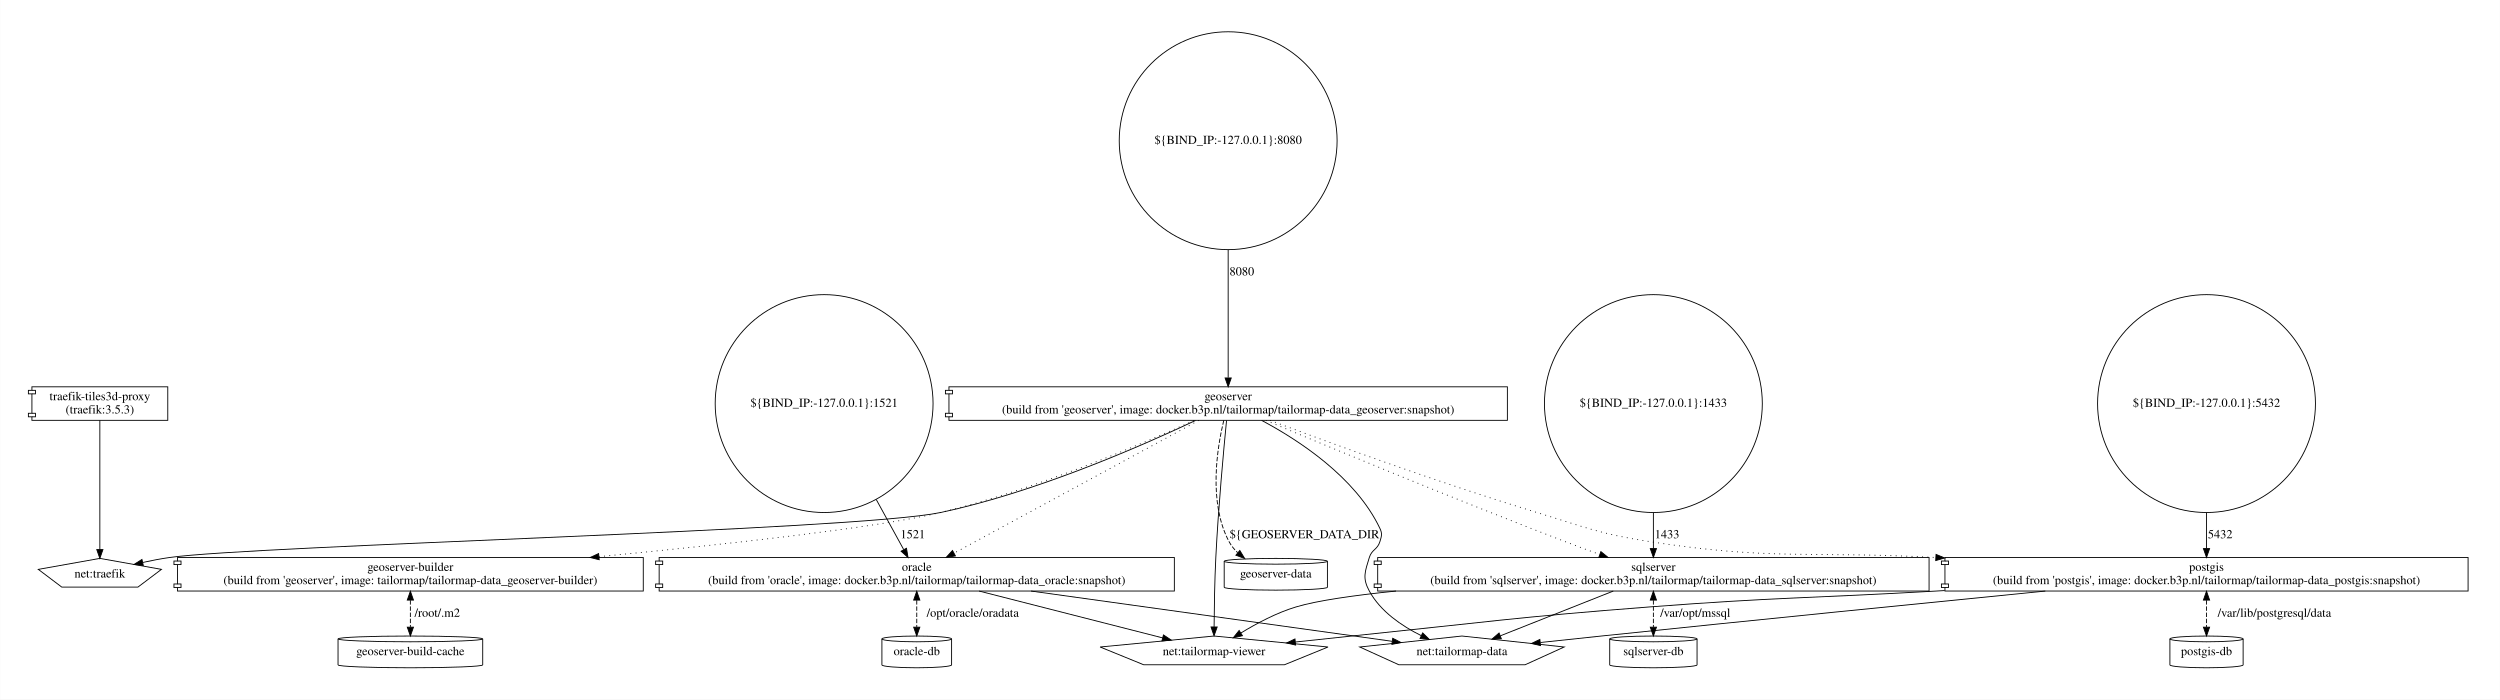
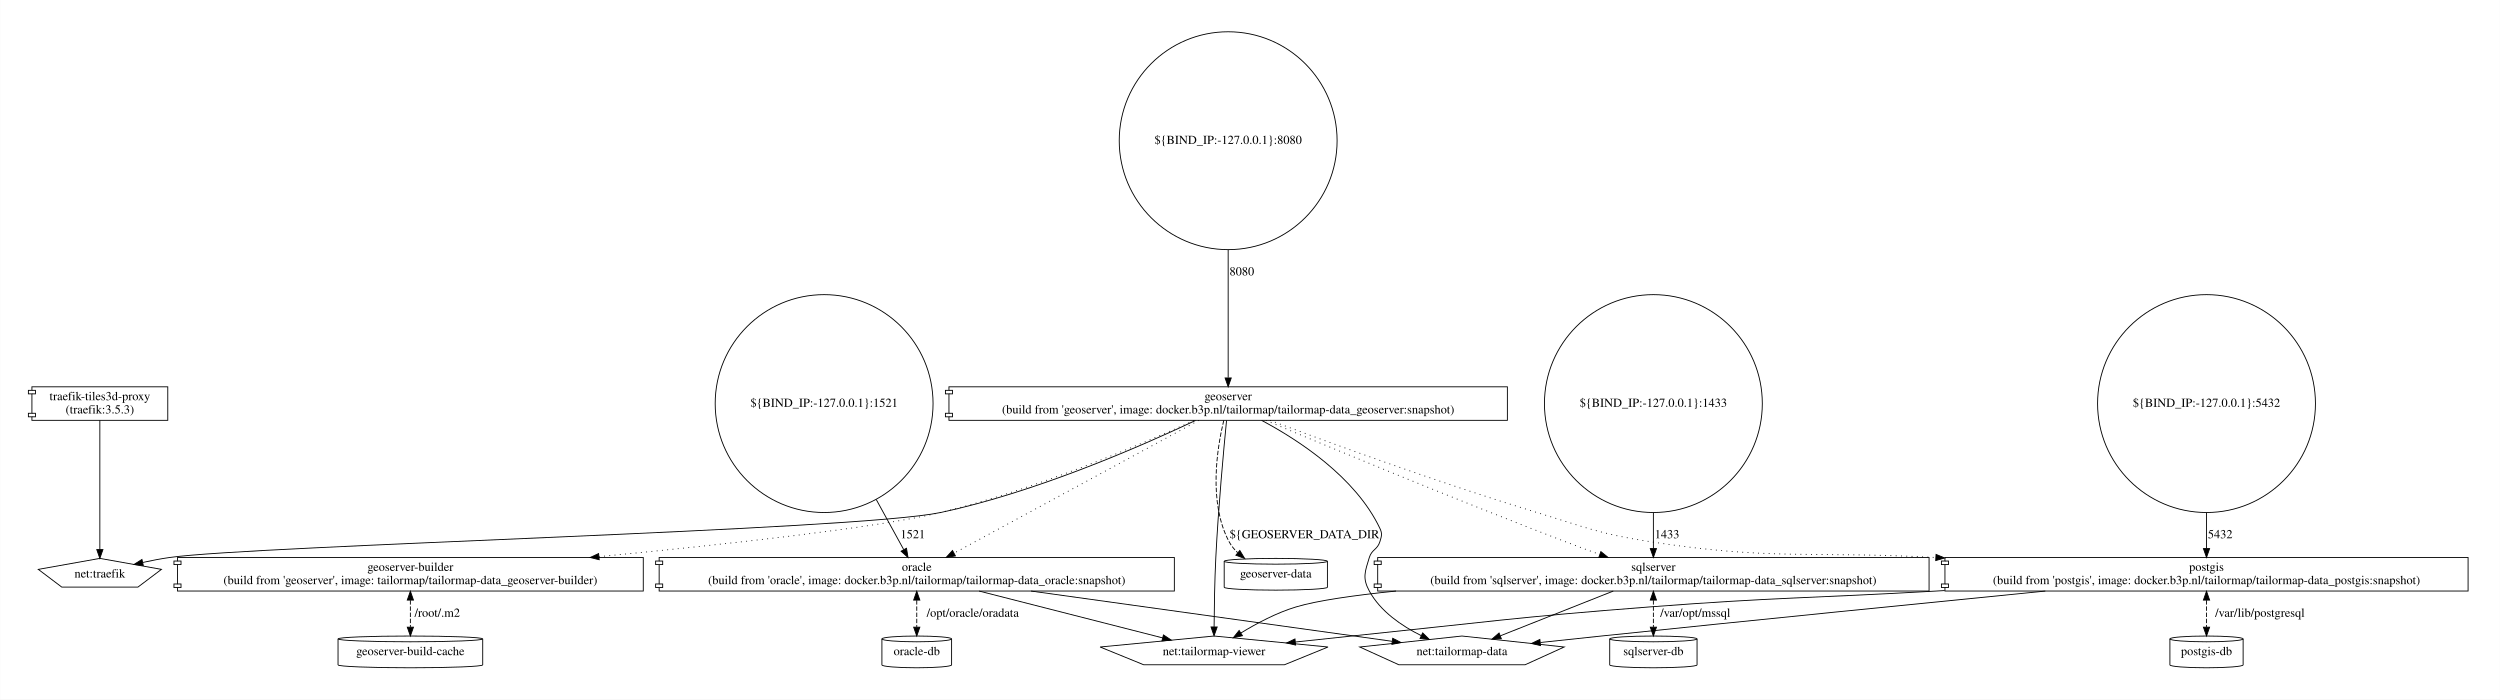
<svg xmlns="http://www.w3.org/2000/svg" width="2834pt" height="793pt" viewBox="0.00 0.00 2833.50 792.96">
  <g id="graph0" class="graph" transform="scale(1 1) rotate(0) translate(36 756.96)">
    <polygon fill="white" stroke="transparent" points="-36,36 -36,-756.96 2797.5,-756.96 2797.5,36 -36,36" />
    <g id="node1" class="node">
      <polygon fill="none" stroke="black" points="2761.5,-125 2168.5,-125 2168.5,-121 2164.5,-121 2164.5,-117 2168.5,-117 2168.5,-95 2164.5,-95 2164.5,-91 2168.5,-91 2168.5,-87 2761.5,-87 2761.5,-125" />
      <polyline fill="none" stroke="black" points="2168.5,-121 2172.5,-121 2172.5,-117 2168.5,-117 " />
      <polyline fill="none" stroke="black" points="2168.5,-95 2172.5,-95 2172.5,-91 2168.5,-91 " />
      <text text-anchor="middle" x="2465" y="-109.8" font-family="Times,serif" font-size="14.00">postgis</text>
      <text text-anchor="middle" x="2465" y="-94.8" font-family="Times,serif" font-size="14.00">(build from 'postgis', image: docker.b3p.nl/tailormap/tailormap-data_postgis:snapshot)</text>
    </g>
    <g id="node2" class="node">
      <polygon fill="none" stroke="black" points="1736.87,-23.56 1621,-36 1505.13,-23.56 1549.39,-3.44 1692.61,-3.44 1736.87,-23.56" />
      <text text-anchor="middle" x="1621" y="-14.3" font-family="Times,serif" font-size="14.00">net:tailormap-data</text>
    </g>
    <g id="edge1" class="edge">
      <path fill="none" stroke="black" d="M2282.25,-86.97C2144.03,-73.24 1949.55,-53.75 1779,-36 1756.63,-33.67 1732.49,-31.1 1709.97,-28.68" />
      <polygon fill="black" stroke="black" points="1710.07,-25.17 1699.75,-27.58 1709.32,-32.13 1710.07,-25.17" />
    </g>
    <g id="node3" class="node">
      <polygon fill="none" stroke="black" points="1469.19,-23.56 1340,-36 1210.81,-23.56 1260.16,-3.44 1419.84,-3.44 1469.19,-23.56" />
      <text text-anchor="middle" x="1340" y="-14.3" font-family="Times,serif" font-size="14.00">net:tailormap-viewer</text>
    </g>
    <g id="edge2" class="edge">
      <path fill="none" stroke="black" d="M2168.21,-87.53C2165.13,-87.35 2162.05,-87.17 2159,-87 2014.57,-78.75 1978.24,-80.03 1834,-69 1683.5,-57.49 1646.14,-51.51 1496,-36 1475.39,-33.87 1453.26,-31.51 1432.32,-29.23" />
      <polygon fill="black" stroke="black" points="1432.48,-25.73 1422.16,-28.13 1431.72,-32.69 1432.48,-25.73" />
    </g>
    <g id="node4" class="node">
      <path fill="none" stroke="black" d="M2506.5,-32.73C2506.5,-34.53 2487.9,-36 2465,-36 2442.1,-36 2423.5,-34.53 2423.5,-32.73 2423.5,-32.73 2423.5,-3.27 2423.5,-3.27 2423.5,-1.47 2442.1,0 2465,0 2487.9,0 2506.5,-1.47 2506.5,-3.27 2506.5,-3.27 2506.5,-32.73 2506.5,-32.73" />
      <path fill="none" stroke="black" d="M2506.5,-32.73C2506.5,-30.92 2487.9,-29.45 2465,-29.45 2442.1,-29.45 2423.5,-30.92 2423.5,-32.73" />
      <text text-anchor="middle" x="2465" y="-14.3" font-family="Times,serif" font-size="14.00">postgis-db</text>
    </g>
    <g id="edge3" class="edge">
      <path fill="none" stroke="black" stroke-dasharray="5,2" d="M2465,-76.58C2465,-66.83 2465,-55.95 2465,-46.3" />
      <polygon fill="black" stroke="black" points="2461.5,-76.76 2465,-86.76 2468.5,-76.76 2461.5,-76.76" />
      <polygon fill="black" stroke="black" points="2468.5,-46.04 2465,-36.04 2461.5,-46.04 2468.5,-46.04" />
-       <text text-anchor="middle" x="2542" y="-57.8" font-family="Times,serif" font-size="14.00">/var/lib/postgresql/data</text>
+       <text text-anchor="middle" x="2525.5" y="-57.8" font-family="Times,serif" font-size="14.00">/var/lib/postgresql</text>
    </g>
    <g id="node5" class="node">
      <ellipse fill="none" stroke="black" cx="2465" cy="-299.49" rx="123.48" ry="123.48" />
      <text text-anchor="middle" x="2465" y="-295.79" font-family="Times,serif" font-size="14.00">${BIND_IP:-127.0.0.1}:5432</text>
    </g>
    <g id="edge4" class="edge">
      <path fill="none" stroke="black" d="M2465,-175.86C2465,-160.8 2465,-146.71 2465,-135.24" />
      <polygon fill="black" stroke="black" points="2468.5,-135.11 2465,-125.11 2461.5,-135.11 2468.5,-135.11" />
      <text text-anchor="middle" x="2480.5" y="-146.8" font-family="Times,serif" font-size="14.00">5432</text>
    </g>
    <g id="node6" class="node">
      <polygon fill="none" stroke="black" points="2150.5,-125 1525.5,-125 1525.5,-121 1521.5,-121 1521.5,-117 1525.5,-117 1525.5,-95 1521.5,-95 1521.5,-91 1525.5,-91 1525.5,-87 2150.5,-87 2150.5,-125" />
      <polyline fill="none" stroke="black" points="1525.5,-121 1529.5,-121 1529.5,-117 1525.5,-117 " />
      <polyline fill="none" stroke="black" points="1525.5,-95 1529.5,-95 1529.5,-91 1525.5,-91 " />
      <text text-anchor="middle" x="1838" y="-109.8" font-family="Times,serif" font-size="14.00">sqlserver</text>
      <text text-anchor="middle" x="1838" y="-94.8" font-family="Times,serif" font-size="14.00">(build from 'sqlserver', image: docker.b3p.nl/tailormap/tailormap-data_sqlserver:snapshot)</text>
    </g>
    <g id="edge5" class="edge">
      <path fill="none" stroke="black" d="M1792.51,-86.97C1754.86,-72.05 1701.72,-50.99 1664.61,-36.28" />
      <polygon fill="black" stroke="black" points="1665.65,-32.93 1655.06,-32.5 1663.07,-39.44 1665.65,-32.93" />
    </g>
    <g id="edge6" class="edge">
      <path fill="none" stroke="black" d="M1546.28,-86.98C1498.55,-82.12 1456.92,-76.16 1433,-69 1410.87,-62.37 1387.99,-50.15 1370.46,-39.45" />
      <polygon fill="black" stroke="black" points="1372.15,-36.38 1361.81,-34.03 1368.43,-42.31 1372.15,-36.38" />
    </g>
    <g id="node7" class="node">
      <path fill="none" stroke="black" d="M1887.5,-32.73C1887.5,-34.53 1865.31,-36 1838,-36 1810.69,-36 1788.5,-34.53 1788.5,-32.73 1788.5,-32.73 1788.5,-3.27 1788.5,-3.27 1788.5,-1.47 1810.69,0 1838,0 1865.31,0 1887.5,-1.47 1887.5,-3.27 1887.5,-3.27 1887.5,-32.73 1887.5,-32.73" />
      <path fill="none" stroke="black" d="M1887.5,-32.73C1887.5,-30.92 1865.31,-29.45 1838,-29.45 1810.69,-29.45 1788.5,-30.92 1788.5,-32.73" />
      <text text-anchor="middle" x="1838" y="-14.3" font-family="Times,serif" font-size="14.00">sqlserver-db</text>
    </g>
    <g id="edge7" class="edge">
      <path fill="none" stroke="black" stroke-dasharray="5,2" d="M1838,-76.58C1838,-66.83 1838,-55.95 1838,-46.3" />
      <polygon fill="black" stroke="black" points="1834.5,-76.76 1838,-86.76 1841.5,-76.76 1834.5,-76.76" />
      <polygon fill="black" stroke="black" points="1841.5,-46.04 1838,-36.04 1834.5,-46.04 1841.5,-46.04" />
      <text text-anchor="middle" x="1885.5" y="-57.8" font-family="Times,serif" font-size="14.00">/var/opt/mssql</text>
    </g>
    <g id="node8" class="node">
      <ellipse fill="none" stroke="black" cx="1838" cy="-299.49" rx="123.48" ry="123.48" />
      <text text-anchor="middle" x="1838" y="-295.79" font-family="Times,serif" font-size="14.00">${BIND_IP:-127.0.0.1}:1433</text>
    </g>
    <g id="edge8" class="edge">
      <path fill="none" stroke="black" d="M1838,-175.86C1838,-160.8 1838,-146.71 1838,-135.24" />
      <polygon fill="black" stroke="black" points="1841.5,-135.11 1838,-125.11 1834.5,-135.11 1841.5,-135.11" />
      <text text-anchor="middle" x="1853.5" y="-146.8" font-family="Times,serif" font-size="14.00">1433</text>
    </g>
    <g id="node9" class="node">
      <polygon fill="none" stroke="black" points="1295,-125 711,-125 711,-121 707,-121 707,-117 711,-117 711,-95 707,-95 707,-91 711,-91 711,-87 1295,-87 1295,-125" />
      <polyline fill="none" stroke="black" points="711,-121 715,-121 715,-117 711,-117 " />
      <polyline fill="none" stroke="black" points="711,-95 715,-95 715,-91 711,-91 " />
      <text text-anchor="middle" x="1003" y="-109.8" font-family="Times,serif" font-size="14.00">oracle</text>
      <text text-anchor="middle" x="1003" y="-94.8" font-family="Times,serif" font-size="14.00">(build from 'oracle', image: docker.b3p.nl/tailormap/tailormap-data_oracle:snapshot)</text>
    </g>
    <g id="edge9" class="edge">
      <path fill="none" stroke="black" d="M1132.55,-86.97C1256.21,-69.76 1438.54,-44.39 1541.89,-30.01" />
      <polygon fill="black" stroke="black" points="1542.52,-33.45 1551.95,-28.61 1541.56,-26.52 1542.52,-33.45" />
    </g>
    <g id="edge10" class="edge">
      <path fill="none" stroke="black" d="M1073.65,-86.97C1135.41,-71.21 1224.01,-48.6 1281.77,-33.86" />
      <polygon fill="black" stroke="black" points="1282.65,-37.25 1291.48,-31.38 1280.92,-30.46 1282.65,-37.25" />
    </g>
    <g id="node10" class="node">
      <path fill="none" stroke="black" d="M1042.5,-32.73C1042.5,-34.53 1024.8,-36 1003,-36 981.2,-36 963.5,-34.53 963.5,-32.73 963.5,-32.73 963.5,-3.27 963.5,-3.27 963.5,-1.47 981.2,0 1003,0 1024.8,0 1042.5,-1.47 1042.5,-3.27 1042.5,-3.27 1042.5,-32.73 1042.5,-32.73" />
      <path fill="none" stroke="black" d="M1042.5,-32.73C1042.5,-30.92 1024.8,-29.45 1003,-29.45 981.2,-29.45 963.5,-30.92 963.5,-32.73" />
      <text text-anchor="middle" x="1003" y="-14.3" font-family="Times,serif" font-size="14.00">oracle-db</text>
    </g>
    <g id="edge11" class="edge">
      <path fill="none" stroke="black" stroke-dasharray="5,2" d="M1003,-76.58C1003,-66.83 1003,-55.95 1003,-46.3" />
      <polygon fill="black" stroke="black" points="999.5,-76.76 1003,-86.76 1006.5,-76.76 999.5,-76.76" />
      <polygon fill="black" stroke="black" points="1006.5,-46.04 1003,-36.04 999.5,-46.04 1006.5,-46.04" />
      <text text-anchor="middle" x="1066.5" y="-57.8" font-family="Times,serif" font-size="14.00">/opt/oracle/oradata</text>
    </g>
    <g id="node11" class="node">
      <ellipse fill="none" stroke="black" cx="898" cy="-299.49" rx="123.48" ry="123.48" />
      <text text-anchor="middle" x="898" y="-295.79" font-family="Times,serif" font-size="14.00">${BIND_IP:-127.0.0.1}:1521</text>
    </g>
    <g id="edge12" class="edge">
      <path fill="none" stroke="black" d="M957.1,-190.71C968.68,-169.58 979.83,-149.25 988.24,-133.91" />
      <polygon fill="black" stroke="black" points="991.36,-135.5 993.1,-125.05 985.23,-132.13 991.36,-135.5" />
      <text text-anchor="middle" x="998.5" y="-146.8" font-family="Times,serif" font-size="14.00">1521</text>
    </g>
    <g id="node12" class="node">
      <polygon fill="none" stroke="black" points="693,-125 165,-125 165,-121 161,-121 161,-117 165,-117 165,-95 161,-95 161,-91 165,-91 165,-87 693,-87 693,-125" />
      <polyline fill="none" stroke="black" points="165,-121 169,-121 169,-117 165,-117 " />
      <polyline fill="none" stroke="black" points="165,-95 169,-95 169,-91 165,-91 " />
      <text text-anchor="middle" x="429" y="-109.8" font-family="Times,serif" font-size="14.00">geoserver-builder</text>
      <text text-anchor="middle" x="429" y="-94.8" font-family="Times,serif" font-size="14.00">(build from 'geoserver', image: tailormap/tailormap-data_geoserver-builder)</text>
    </g>
    <g id="node13" class="node">
      <path fill="none" stroke="black" d="M511,-32.73C511,-34.53 474.25,-36 429,-36 383.75,-36 347,-34.53 347,-32.73 347,-32.73 347,-3.27 347,-3.27 347,-1.47 383.75,0 429,0 474.25,0 511,-1.47 511,-3.27 511,-3.27 511,-32.73 511,-32.73" />
      <path fill="none" stroke="black" d="M511,-32.73C511,-30.92 474.25,-29.45 429,-29.45 383.75,-29.45 347,-30.92 347,-32.73" />
      <text text-anchor="middle" x="429" y="-14.3" font-family="Times,serif" font-size="14.00">geoserver-build-cache</text>
    </g>
    <g id="edge13" class="edge">
      <path fill="none" stroke="black" stroke-dasharray="5,2" d="M429,-76.58C429,-66.83 429,-55.95 429,-46.3" />
      <polygon fill="black" stroke="black" points="425.5,-76.76 429,-86.76 432.5,-76.76 425.5,-76.76" />
      <polygon fill="black" stroke="black" points="432.5,-46.04 429,-36.04 425.5,-46.04 432.5,-46.04" />
      <text text-anchor="middle" x="459.5" y="-57.8" font-family="Times,serif" font-size="14.00">/root/.m2</text>
    </g>
    <g id="node14" class="node">
      <polygon fill="none" stroke="black" points="1672.5,-318.49 1039.5,-318.49 1039.5,-314.49 1035.5,-314.49 1035.5,-310.49 1039.5,-310.49 1039.5,-288.49 1035.5,-288.49 1035.5,-284.49 1039.5,-284.49 1039.5,-280.49 1672.5,-280.49 1672.5,-318.49" />
      <polyline fill="none" stroke="black" points="1039.5,-314.49 1043.5,-314.49 1043.5,-310.49 1039.5,-310.49 " />
      <polyline fill="none" stroke="black" points="1039.5,-288.49 1043.5,-288.49 1043.5,-284.49 1039.5,-284.49 " />
      <text text-anchor="middle" x="1356" y="-303.29" font-family="Times,serif" font-size="14.00">geoserver</text>
      <text text-anchor="middle" x="1356" y="-288.29" font-family="Times,serif" font-size="14.00">(build from 'geoserver', image: docker.b3p.nl/tailormap/tailormap-data_geoserver:snapshot)</text>
    </g>
    <g id="edge20" class="edge">
      <path fill="none" stroke="black" stroke-dasharray="1,5" d="M1403.42,-280.46C1470.32,-255.36 1596.49,-209.21 1706,-176 1762.22,-158.95 1775.94,-152 1834,-143 1973.75,-121.33 2012.83,-132.71 2158.03,-125.03" />
      <polygon fill="black" stroke="black" points="2158.42,-128.52 2168.21,-124.47 2158.04,-121.53 2158.42,-128.52" />
    </g>
    <g id="edge14" class="edge">
      <path fill="none" stroke="black" d="M1393.9,-280.45C1435.62,-258.24 1500.4,-216.17 1528,-158 1530.86,-151.98 1529.93,-149.38 1528,-143 1525.21,-133.8 1518.79,-134.2 1516,-125 1511.11,-108.84 1507.93,-101.84 1516,-87 1528.57,-63.88 1552.77,-47.41 1574.77,-36.48" />
      <polygon fill="black" stroke="black" points="1576.47,-39.55 1584.03,-32.12 1573.49,-33.21 1576.47,-39.55" />
    </g>
    <g id="edge15" class="edge">
      <path fill="none" stroke="black" d="M1354.16,-280.28C1351.05,-248.71 1344.82,-181.74 1342,-125 1340.67,-98.27 1340.21,-67.7 1340.05,-46.28" />
      <polygon fill="black" stroke="black" points="1343.55,-46.25 1340,-36.27 1336.55,-46.29 1343.55,-46.25" />
    </g>
    <g id="edge22" class="edge">
      <path fill="none" stroke="black" stroke-dasharray="1,5" d="M1398.74,-280.42C1469.12,-250.83 1613.98,-190.54 1738,-143 1750.56,-138.18 1764.08,-133.19 1776.99,-128.51" />
      <polygon fill="black" stroke="black" points="1778.5,-131.69 1786.72,-125 1776.13,-125.1 1778.5,-131.69" />
    </g>
    <g id="edge21" class="edge">
      <path fill="none" stroke="black" stroke-dasharray="1,5" d="M1322.79,-280.47C1258.4,-245.55 1116.68,-168.67 1045.52,-130.07" />
      <polygon fill="black" stroke="black" points="1046.84,-126.8 1036.38,-125.11 1043.5,-132.95 1046.84,-126.8" />
    </g>
    <g id="edge19" class="edge">
      <path fill="none" stroke="black" stroke-dasharray="1,5" d="M1317.34,-280.4C1257.27,-253.12 1137.26,-201.89 1030,-176 958.46,-158.73 785.15,-139.69 642.93,-126" />
      <polygon fill="black" stroke="black" points="643.03,-122.49 632.74,-125.02 642.36,-129.46 643.03,-122.49" />
    </g>
    <g id="node15" class="node">
      <polygon fill="none" stroke="black" points="146.79,-111.56 77,-124 7.21,-111.56 33.87,-91.44 120.13,-91.44 146.79,-111.56" />
      <text text-anchor="middle" x="77" y="-102.3" font-family="Times,serif" font-size="14.00">net:traefik</text>
    </g>
    <g id="edge16" class="edge">
      <path fill="none" stroke="black" d="M1318.97,-280.35C1259.63,-252.25 1138.83,-199.07 1030,-176 934.84,-155.83 252.31,-138.69 156,-125 146.08,-123.59 135.56,-121.57 125.54,-119.39" />
      <polygon fill="black" stroke="black" points="126.26,-115.96 115.74,-117.17 124.72,-122.79 126.26,-115.96" />
    </g>
    <g id="node16" class="node">
      <path fill="none" stroke="black" d="M1468.5,-120.73C1468.5,-122.53 1442.28,-124 1410,-124 1377.72,-124 1351.5,-122.53 1351.5,-120.73 1351.5,-120.73 1351.5,-91.27 1351.5,-91.27 1351.5,-89.47 1377.72,-88 1410,-88 1442.28,-88 1468.5,-89.47 1468.5,-91.27 1468.5,-91.27 1468.5,-120.73 1468.5,-120.73" />
      <path fill="none" stroke="black" d="M1468.5,-120.73C1468.5,-118.92 1442.28,-117.45 1410,-117.45 1377.72,-117.45 1351.5,-118.92 1351.5,-120.73" />
      <text text-anchor="middle" x="1410" y="-102.3" font-family="Times,serif" font-size="14.00">geoserver-data</text>
    </g>
    <g id="edge17" class="edge">
      <path fill="none" stroke="black" stroke-dasharray="5,2" d="M1351,-280.4C1343.65,-249.97 1333.23,-187.53 1357,-143 1359.49,-138.34 1362.88,-134.16 1366.76,-130.46" />
      <polygon fill="black" stroke="black" points="1369.21,-132.97 1374.69,-123.91 1364.75,-127.58 1369.21,-132.97" />
      <text text-anchor="middle" x="1442.5" y="-146.8" font-family="Times,serif" font-size="14.00">${GEOSERVER_DATA_DIR</text>
    </g>
    <g id="node17" class="node">
      <ellipse fill="none" stroke="black" cx="1356" cy="-597.47" rx="123.48" ry="123.48" />
      <text text-anchor="middle" x="1356" y="-593.77" font-family="Times,serif" font-size="14.00">${BIND_IP:-127.0.0.1}:8080</text>
    </g>
    <g id="edge18" class="edge">
      <path fill="none" stroke="black" d="M1356,-473.94C1356,-420.51 1356,-362.5 1356,-328.94" />
      <polygon fill="black" stroke="black" points="1359.5,-328.54 1356,-318.54 1352.5,-328.54 1359.5,-328.54" />
      <text text-anchor="middle" x="1371.5" y="-444.78" font-family="Times,serif" font-size="14.00">8080</text>
    </g>
    <g id="node18" class="node">
      <polygon fill="none" stroke="black" points="154,-318.49 0,-318.49 0,-314.49 -4,-314.49 -4,-310.49 0,-310.49 0,-288.49 -4,-288.49 -4,-284.49 0,-284.49 0,-280.49 154,-280.49 154,-318.49" />
      <polyline fill="none" stroke="black" points="0,-314.49 4,-314.49 4,-310.49 0,-310.49 " />
      <polyline fill="none" stroke="black" points="0,-288.49 4,-288.49 4,-284.49 0,-284.49 " />
      <text text-anchor="middle" x="77" y="-303.29" font-family="Times,serif" font-size="14.00">traefik-tiles3d-proxy</text>
      <text text-anchor="middle" x="77" y="-288.29" font-family="Times,serif" font-size="14.00">(traefik:3.5.3)</text>
    </g>
    <g id="edge23" class="edge">
      <path fill="none" stroke="black" d="M77,-280.47C77,-246.7 77,-173.71 77,-134.02" />
      <polygon fill="black" stroke="black" points="80.5,-134 77,-124 73.5,-134 80.5,-134" />
    </g>
  </g>
</svg>
